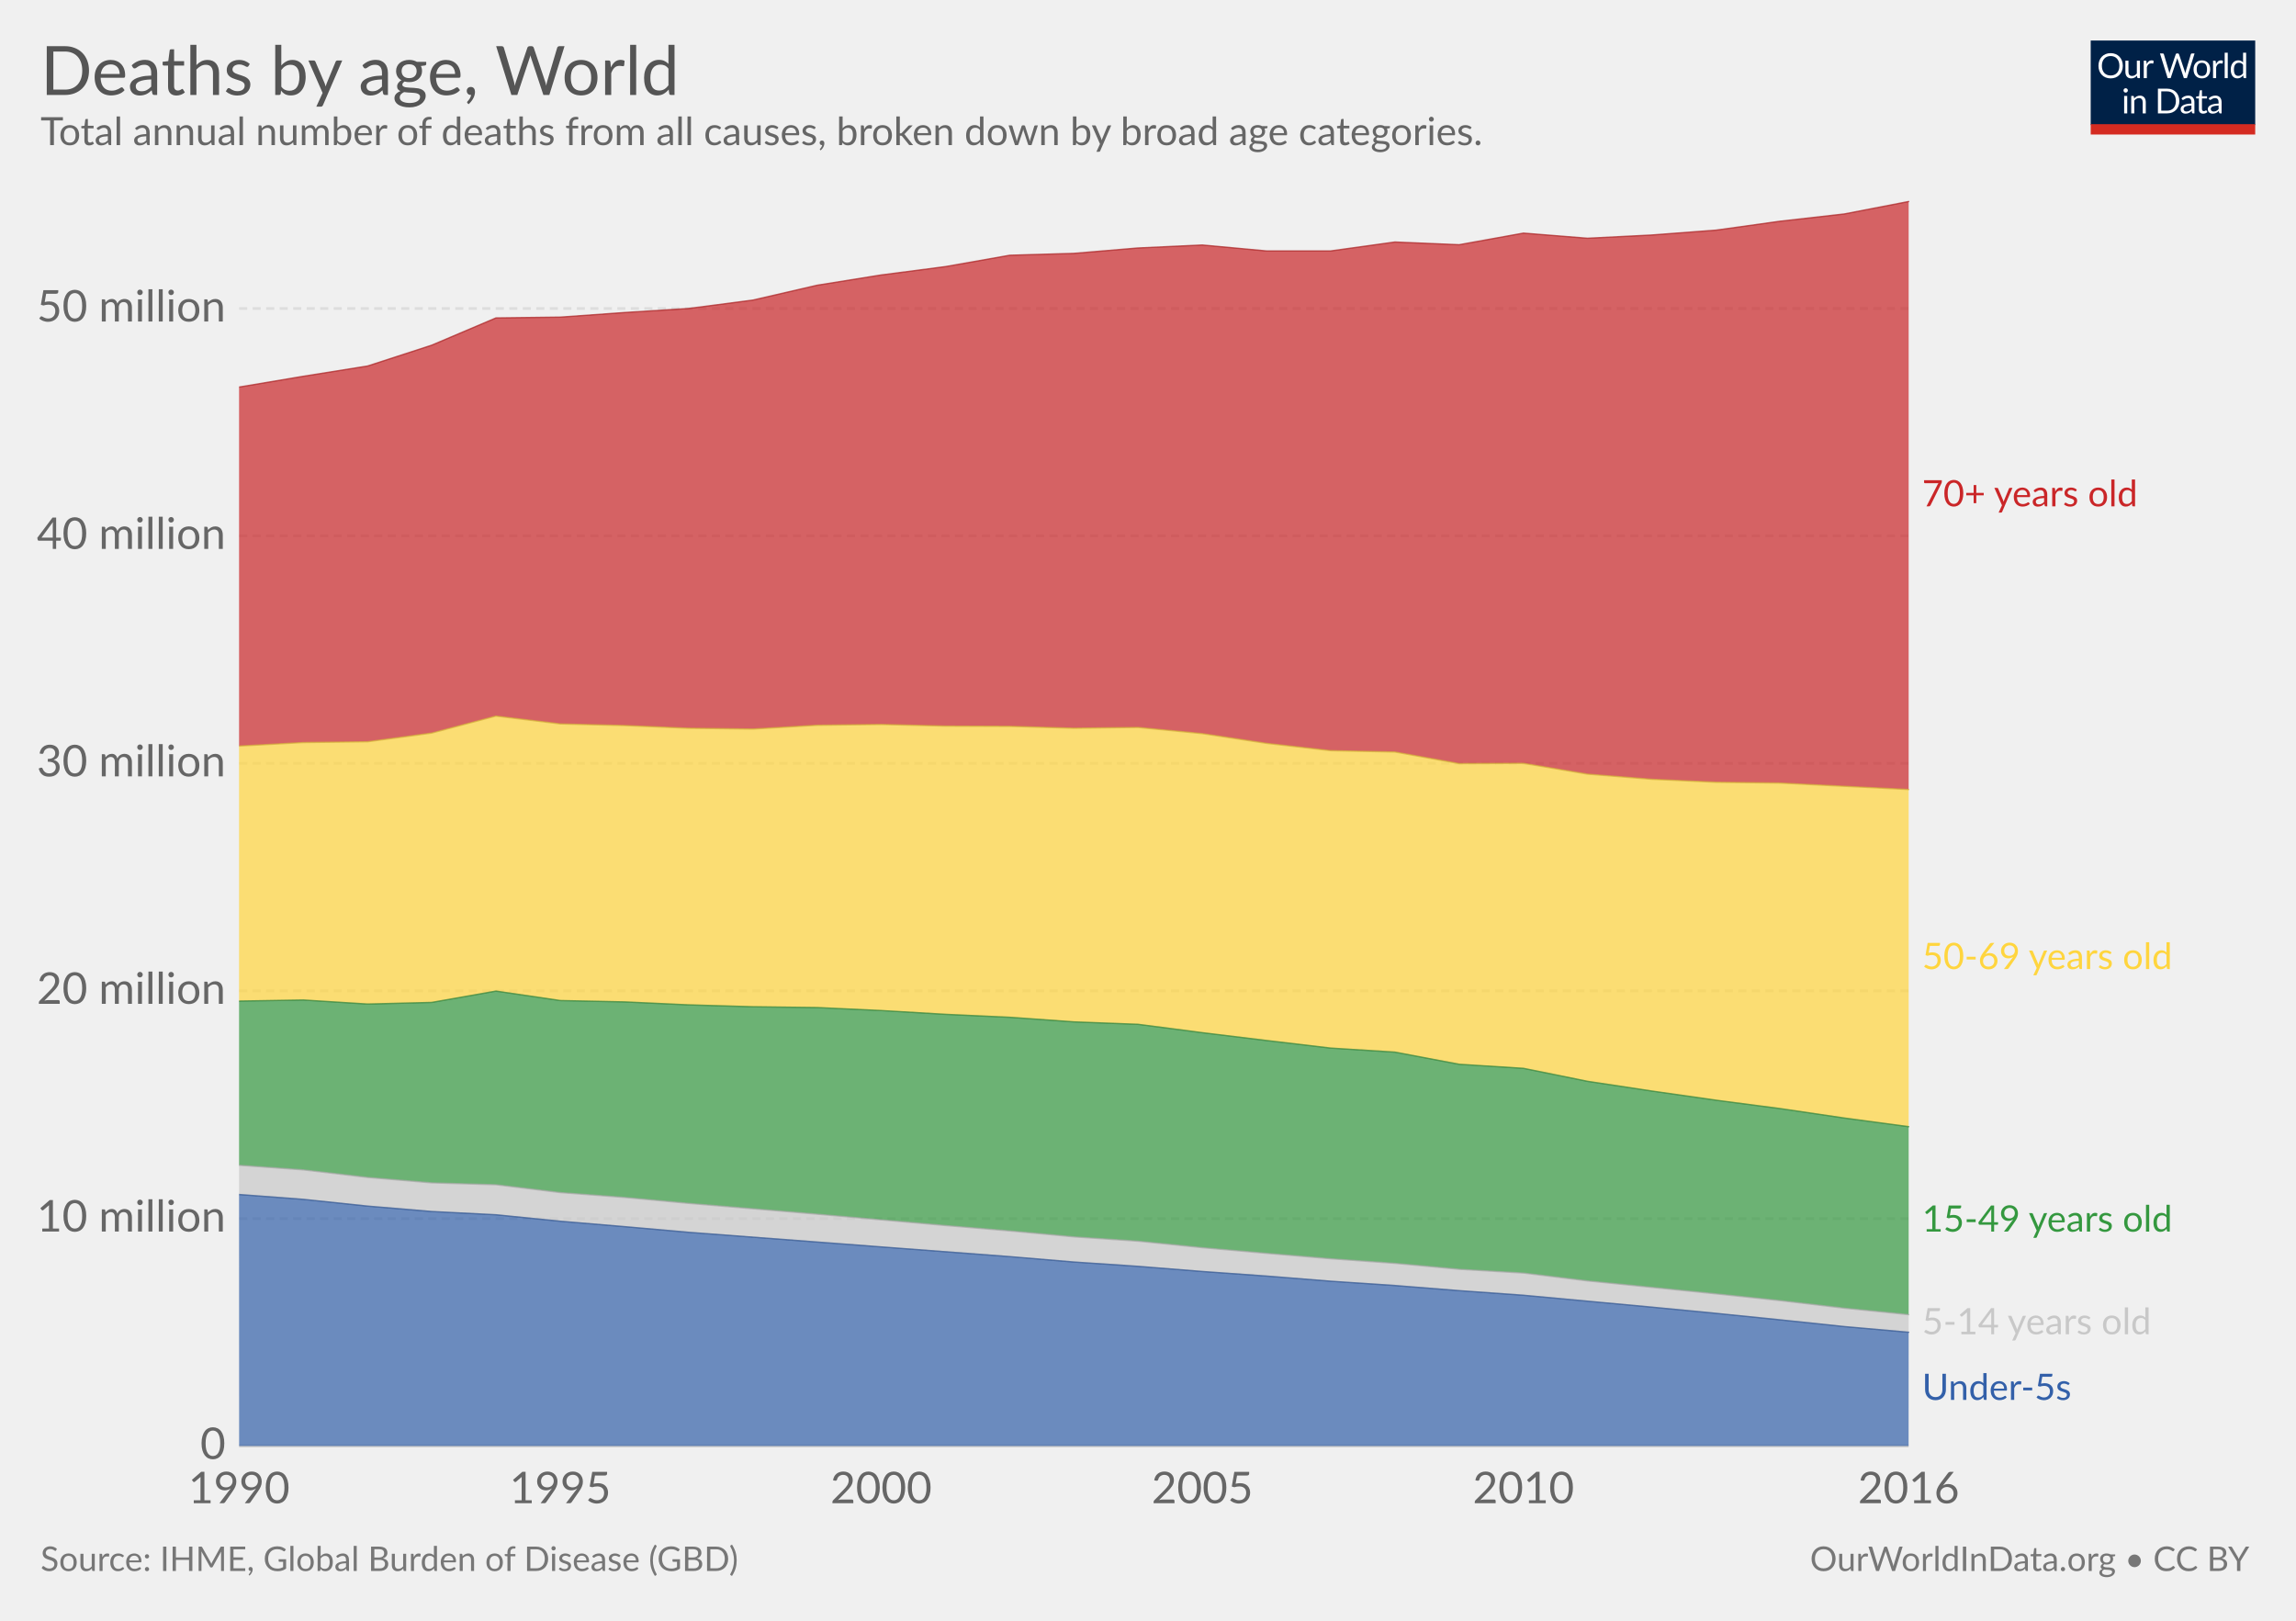
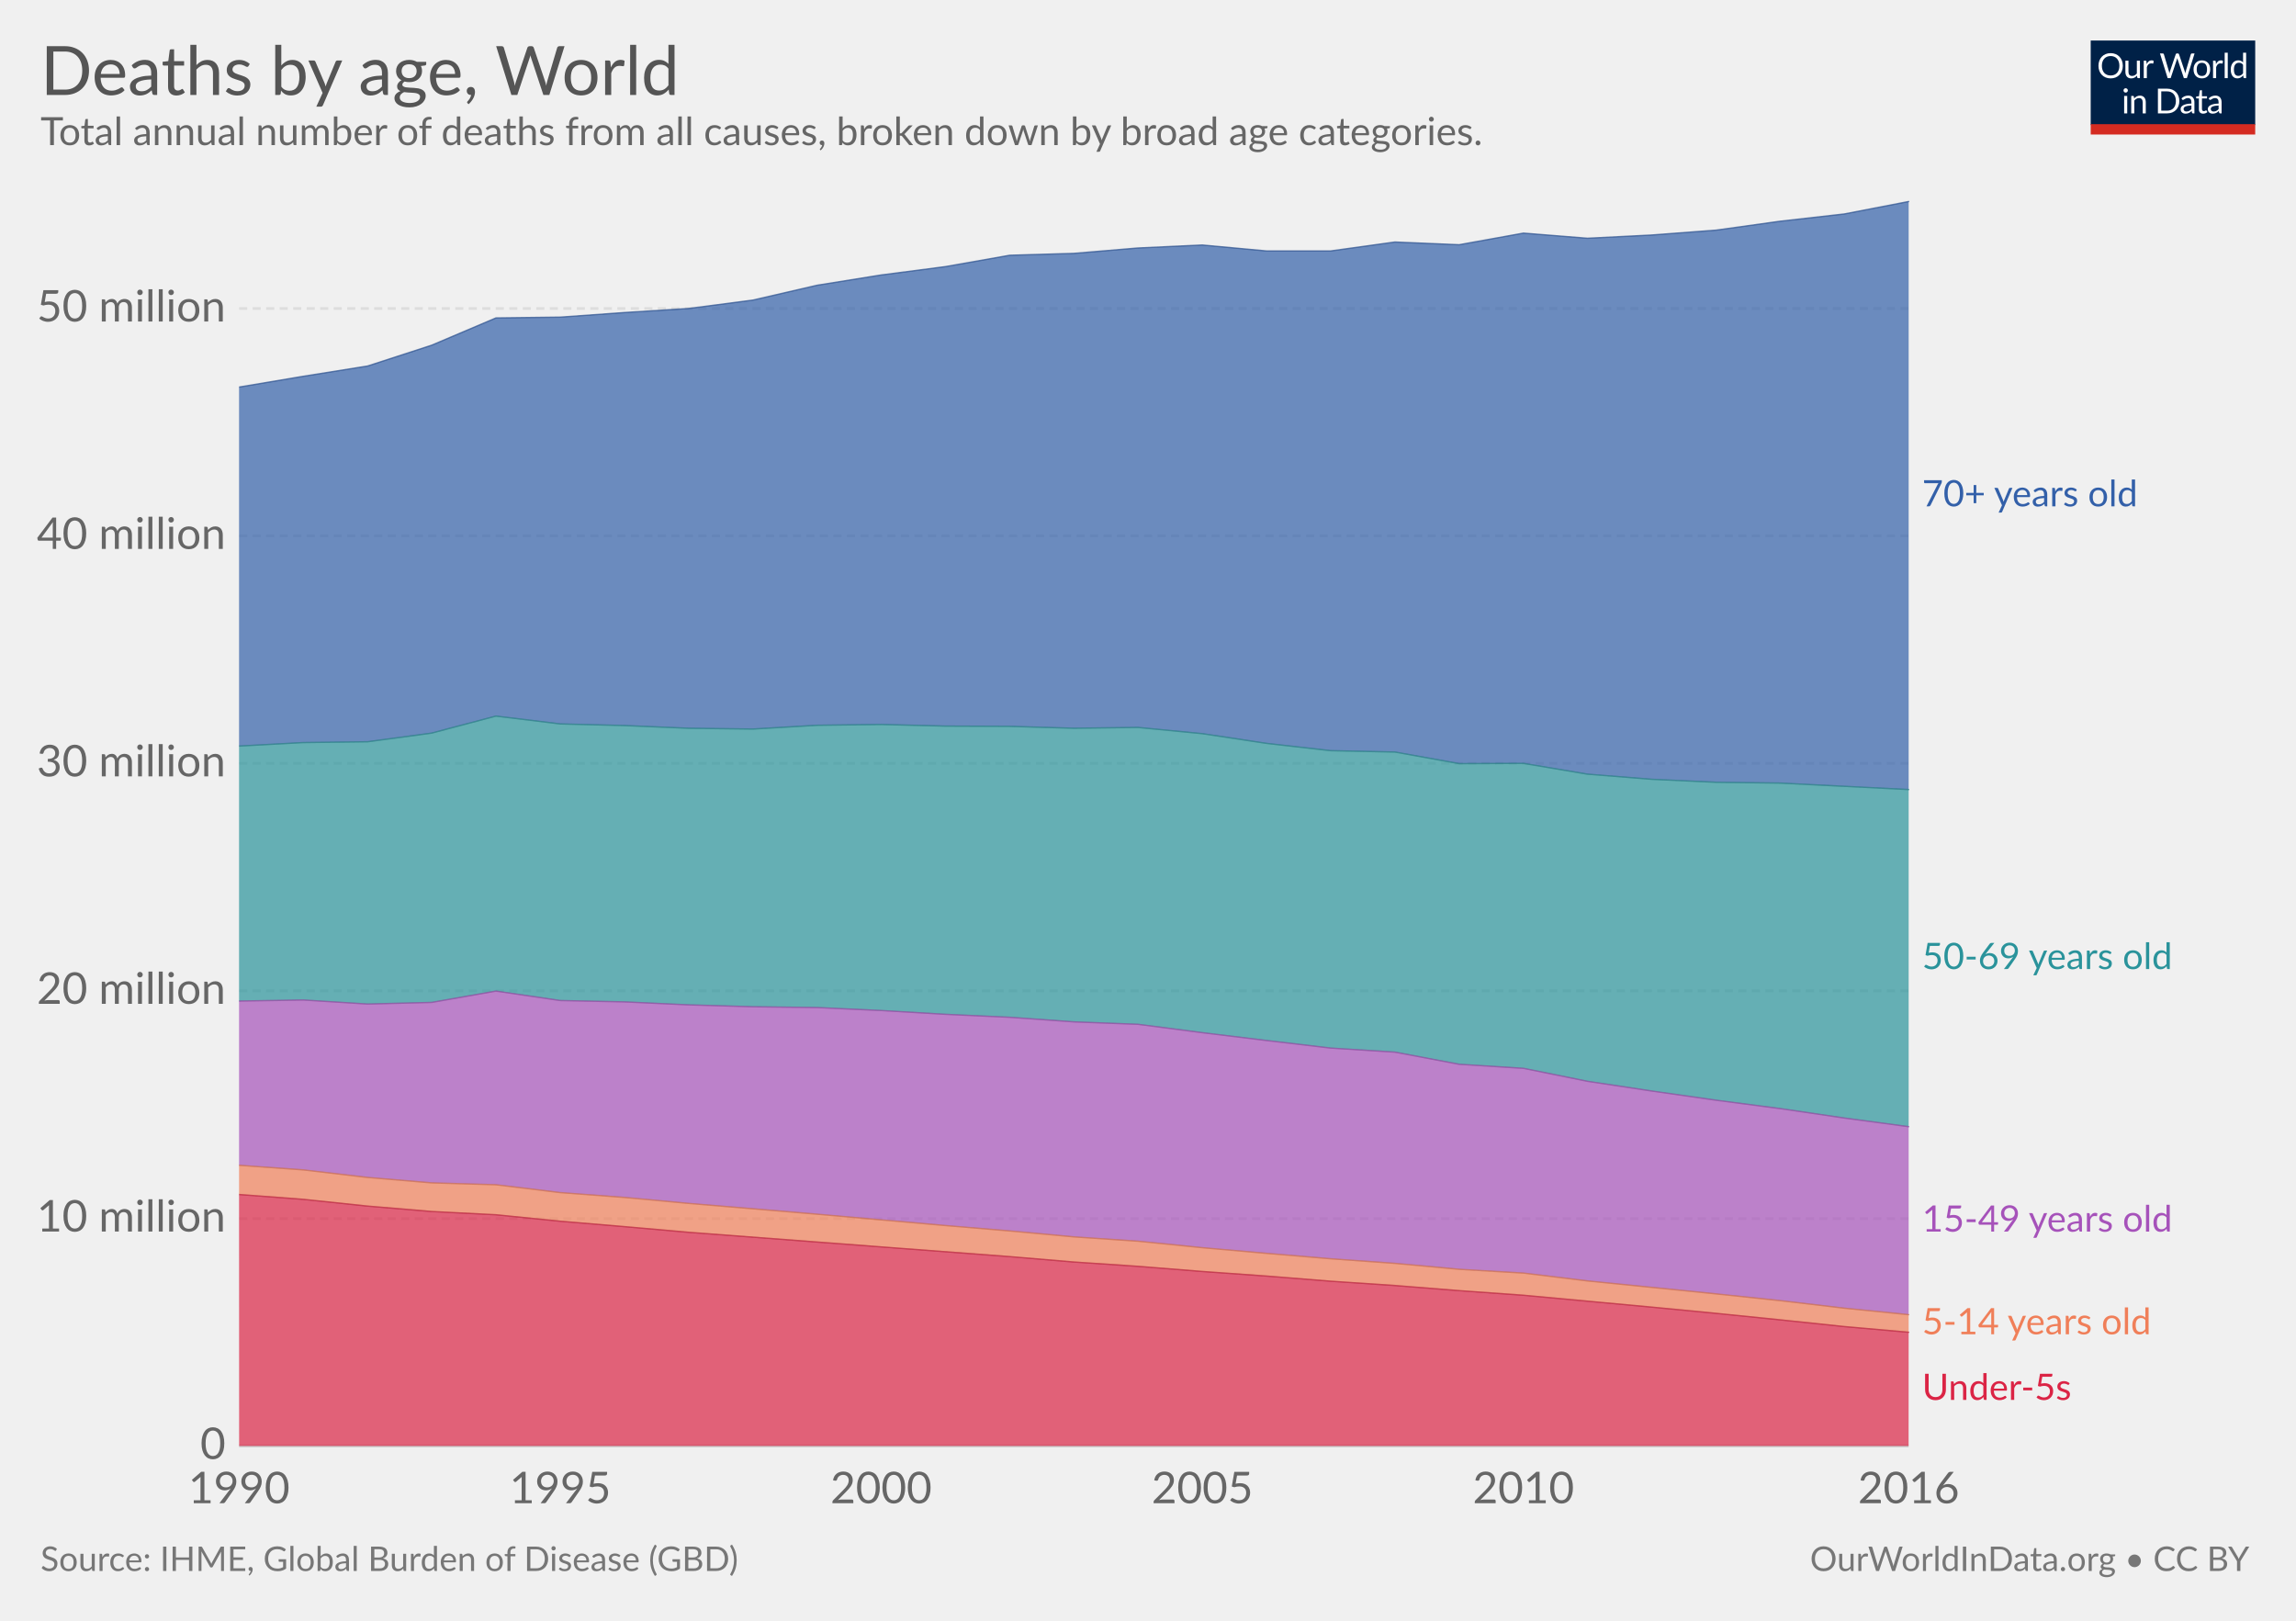
<svg xmlns="http://www.w3.org/2000/svg" version="1.1" style="font-family:Lato, 'Helvetica Neue', Helvetica, Arial, sans-serif;font-size:18px;background-color:white;text-rendering:optimizeLegibility;-webkit-font-smoothing:antialiased" width="850" height="600">
  <g class="HeaderView">
    <g transform="translate(774, 15) scale(0.29)">
      <svg width="210" height="120" viewBox="0 0 210 120" fill="none">
        <g clip-path="url(#clip0)">
          <path d="M0 0H210V107.89H0V0Z" fill="#002147" />
          <path d="M40.979 32.248C40.979 34.609 40.605 36.78 39.857 38.76C39.109 40.725 38.053 42.419 36.689 43.842C35.325 45.265 33.682 46.372 31.761 47.164C29.854 47.941 27.742 48.33 25.425 48.33C23.107 48.33 20.995 47.941 19.089 47.164C17.182 46.372 15.547 45.265 14.183 43.842C12.819 42.419 11.763 40.725 11.015 38.76C10.267 36.78 9.893 34.609 9.893 32.248C9.893 29.887 10.267 27.723 11.015 25.758C11.763 23.778 12.819 22.077 14.183 20.654C15.547 19.217 17.182 18.102 19.089 17.31C20.995 16.518 23.107 16.122 25.425 16.122C27.742 16.122 29.854 16.518 31.761 17.31C33.682 18.102 35.325 19.217 36.689 20.654C38.053 22.077 39.109 23.778 39.857 25.758C40.605 27.723 40.979 29.887 40.979 32.248ZM36.601 32.248C36.601 30.312 36.337 28.574 35.809 27.034C35.281 25.494 34.533 24.196 33.565 23.14C32.597 22.069 31.423 21.248 30.045 20.676C28.666 20.104 27.126 19.818 25.425 19.818C23.738 19.818 22.205 20.104 20.827 20.676C19.448 21.248 18.267 22.069 17.285 23.14C16.317 24.196 15.569 25.494 15.041 27.034C14.513 28.574 14.249 30.312 14.249 32.248C14.249 34.184 14.513 35.922 15.041 37.462C15.569 38.987 16.317 40.285 17.285 41.356C18.267 42.412 19.448 43.226 20.827 43.798C22.205 44.355 23.738 44.634 25.425 44.634C27.126 44.634 28.666 44.355 30.045 43.798C31.423 43.226 32.597 42.412 33.565 41.356C34.533 40.285 35.281 38.987 35.809 37.462C36.337 35.922 36.601 34.184 36.601 32.248ZM62.823 25.714V48H60.491C59.934 48 59.582 47.729 59.435 47.186L59.127 44.788C58.159 45.859 57.074 46.724 55.871 47.384C54.669 48.029 53.29 48.352 51.735 48.352C50.518 48.352 49.44 48.154 48.501 47.758C47.577 47.347 46.8 46.775 46.169 46.042C45.539 45.309 45.062 44.421 44.739 43.38C44.431 42.339 44.277 41.187 44.277 39.926V25.714H48.193V39.926C48.193 41.613 48.575 42.918 49.337 43.842C50.115 44.766 51.295 45.228 52.879 45.228C54.038 45.228 55.116 44.957 56.113 44.414C57.125 43.857 58.057 43.094 58.907 42.126V25.714H62.823ZM71.43 30.18C72.135 28.655 73 27.467 74.027 26.616C75.053 25.751 76.307 25.318 77.789 25.318C78.258 25.318 78.705 25.369 79.131 25.472C79.571 25.575 79.959 25.736 80.297 25.956L80.011 28.882C79.923 29.249 79.703 29.432 79.351 29.432C79.145 29.432 78.845 29.388 78.449 29.3C78.053 29.212 77.605 29.168 77.107 29.168C76.403 29.168 75.772 29.271 75.215 29.476C74.672 29.681 74.181 29.989 73.741 30.4C73.315 30.796 72.927 31.295 72.575 31.896C72.237 32.483 71.929 33.157 71.651 33.92V48H67.713V25.714H69.957C70.382 25.714 70.675 25.795 70.837 25.956C70.998 26.117 71.108 26.396 71.167 26.792L71.43 30.18ZM132.589 16.474L122.755 48H118.927L110.941 23.954C110.867 23.719 110.794 23.47 110.721 23.206C110.662 22.942 110.596 22.663 110.523 22.37C110.449 22.663 110.376 22.942 110.303 23.206C110.23 23.47 110.156 23.719 110.083 23.954L102.053 48H98.225L88.391 16.474H91.933C92.314 16.474 92.629 16.569 92.879 16.76C93.143 16.951 93.311 17.193 93.385 17.486L99.897 39.398C99.999 39.794 100.095 40.219 100.183 40.674C100.285 41.129 100.381 41.613 100.469 42.126C100.571 41.613 100.674 41.129 100.777 40.674C100.894 40.205 101.019 39.779 101.151 39.398L108.565 17.486C108.653 17.237 108.821 17.009 109.071 16.804C109.335 16.584 109.65 16.474 110.017 16.474H111.249C111.63 16.474 111.938 16.569 112.173 16.76C112.407 16.951 112.583 17.193 112.701 17.486L120.093 39.398C120.225 39.779 120.342 40.19 120.445 40.63C120.562 41.07 120.672 41.532 120.775 42.016C120.848 41.532 120.929 41.07 121.017 40.63C121.105 40.19 121.2 39.779 121.303 39.398L127.837 17.486C127.91 17.222 128.072 16.987 128.321 16.782C128.585 16.577 128.9 16.474 129.267 16.474H132.589ZM141.94 25.362C143.568 25.362 145.034 25.633 146.34 26.176C147.645 26.719 148.76 27.489 149.684 28.486C150.608 29.483 151.312 30.693 151.796 32.116C152.294 33.524 152.544 35.101 152.544 36.846C152.544 38.606 152.294 40.19 151.796 41.598C151.312 43.006 150.608 44.209 149.684 45.206C148.76 46.203 147.645 46.973 146.34 47.516C145.034 48.044 143.568 48.308 141.94 48.308C140.297 48.308 138.816 48.044 137.496 47.516C136.19 46.973 135.076 46.203 134.152 45.206C133.228 44.209 132.516 43.006 132.018 41.598C131.534 40.19 131.292 38.606 131.292 36.846C131.292 35.101 131.534 33.524 132.018 32.116C132.516 30.693 133.228 29.483 134.152 28.486C135.076 27.489 136.19 26.719 137.496 26.176C138.816 25.633 140.297 25.362 141.94 25.362ZM141.94 45.25C144.14 45.25 145.782 44.517 146.868 43.05C147.953 41.569 148.496 39.508 148.496 36.868C148.496 34.213 147.953 32.145 146.868 30.664C145.782 29.183 144.14 28.442 141.94 28.442C140.825 28.442 139.85 28.633 139.014 29.014C138.192 29.395 137.503 29.945 136.946 30.664C136.403 31.383 135.992 32.27 135.714 33.326C135.45 34.367 135.318 35.548 135.318 36.868C135.318 39.508 135.86 41.569 136.946 43.05C138.046 44.517 139.71 45.25 141.94 45.25ZM159.908 30.18C160.612 28.655 161.478 27.467 162.504 26.616C163.531 25.751 164.785 25.318 166.266 25.318C166.736 25.318 167.183 25.369 167.608 25.472C168.048 25.575 168.437 25.736 168.774 25.956L168.488 28.882C168.4 29.249 168.18 29.432 167.828 29.432C167.623 29.432 167.322 29.388 166.926 29.3C166.53 29.212 166.083 29.168 165.584 29.168C164.88 29.168 164.25 29.271 163.692 29.476C163.15 29.681 162.658 29.989 162.218 30.4C161.793 30.796 161.404 31.295 161.052 31.896C160.715 32.483 160.407 33.157 160.128 33.92V48H156.19V25.714H158.434C158.86 25.714 159.153 25.795 159.314 25.956C159.476 26.117 159.586 26.396 159.644 26.792L159.908 30.18ZM174.946 15.594V48H171.03V15.594H174.946ZM194.496 31.016C193.763 30.033 192.971 29.351 192.12 28.97C191.269 28.574 190.316 28.376 189.26 28.376C187.192 28.376 185.601 29.117 184.486 30.598C183.371 32.079 182.814 34.191 182.814 36.934C182.814 38.386 182.939 39.633 183.188 40.674C183.437 41.701 183.804 42.551 184.288 43.226C184.772 43.886 185.366 44.37 186.07 44.678C186.774 44.986 187.573 45.14 188.468 45.14C189.759 45.14 190.881 44.847 191.834 44.26C192.802 43.673 193.689 42.845 194.496 41.774V31.016ZM198.412 15.594V48H196.08C195.523 48 195.171 47.729 195.024 47.186L194.672 44.48C193.719 45.624 192.633 46.548 191.416 47.252C190.199 47.956 188.791 48.308 187.192 48.308C185.916 48.308 184.757 48.066 183.716 47.582C182.675 47.083 181.787 46.357 181.054 45.404C180.321 44.451 179.756 43.263 179.36 41.84C178.964 40.417 178.766 38.782 178.766 36.934C178.766 35.291 178.986 33.766 179.426 32.358C179.866 30.935 180.497 29.703 181.318 28.662C182.139 27.621 183.144 26.807 184.332 26.22C185.535 25.619 186.884 25.318 188.38 25.318C189.744 25.318 190.91 25.553 191.878 26.022C192.861 26.477 193.733 27.115 194.496 27.936V15.594H198.412ZM46.614 70.714V93H42.698V70.714H46.614ZM47.45 63.718C47.45 64.099 47.369 64.459 47.208 64.796C47.061 65.119 46.856 65.412 46.592 65.676C46.343 65.925 46.042 66.123 45.69 66.27C45.352 66.417 44.993 66.49 44.612 66.49C44.23 66.49 43.871 66.417 43.534 66.27C43.211 66.123 42.925 65.925 42.676 65.676C42.426 65.412 42.228 65.119 42.082 64.796C41.935 64.459 41.862 64.099 41.862 63.718C41.862 63.337 41.935 62.977 42.082 62.64C42.228 62.288 42.426 61.987 42.676 61.738C42.925 61.474 43.211 61.269 43.534 61.122C43.871 60.975 44.23 60.902 44.612 60.902C44.993 60.902 45.352 60.975 45.69 61.122C46.042 61.269 46.343 61.474 46.592 61.738C46.856 61.987 47.061 62.288 47.208 62.64C47.369 62.977 47.45 63.337 47.45 63.718ZM55.424 73.948C55.908 73.405 56.422 72.914 56.964 72.474C57.507 72.034 58.079 71.66 58.68 71.352C59.296 71.029 59.941 70.787 60.616 70.626C61.306 70.45 62.046 70.362 62.838 70.362C64.055 70.362 65.126 70.567 66.05 70.978C66.989 71.374 67.766 71.946 68.382 72.694C69.013 73.427 69.49 74.315 69.812 75.356C70.135 76.397 70.296 77.549 70.296 78.81V93H66.358V78.81C66.358 77.123 65.969 75.818 65.192 74.894C64.43 73.955 63.264 73.486 61.694 73.486C60.535 73.486 59.45 73.765 58.438 74.322C57.441 74.879 56.517 75.635 55.666 76.588V93H51.728V70.714H54.082C54.639 70.714 54.984 70.985 55.116 71.528L55.424 73.948ZM113.129 77.248C113.129 79.609 112.755 81.758 112.007 83.694C111.259 85.63 110.203 87.287 108.839 88.666C107.475 90.045 105.832 91.115 103.911 91.878C102.004 92.626 99.892 93 97.575 93H85.805V61.474H97.575C99.892 61.474 102.004 61.855 103.911 62.618C105.832 63.366 107.475 64.437 108.839 65.83C110.203 67.209 111.259 68.866 112.007 70.802C112.755 72.738 113.129 74.887 113.129 77.248ZM108.751 77.248C108.751 75.312 108.487 73.581 107.959 72.056C107.431 70.531 106.683 69.24 105.715 68.184C104.747 67.128 103.574 66.321 102.195 65.764C100.816 65.207 99.276 64.928 97.575 64.928H90.073V89.546H97.575C99.276 89.546 100.816 89.267 102.195 88.71C103.574 88.153 104.747 87.353 105.715 86.312C106.683 85.256 107.431 83.965 107.959 82.44C108.487 80.915 108.751 79.184 108.751 77.248ZM128.553 82.968C126.749 83.027 125.209 83.173 123.933 83.408C122.672 83.628 121.638 83.921 120.831 84.288C120.039 84.655 119.46 85.087 119.093 85.586C118.741 86.085 118.565 86.642 118.565 87.258C118.565 87.845 118.661 88.351 118.851 88.776C119.042 89.201 119.299 89.553 119.621 89.832C119.959 90.096 120.347 90.294 120.787 90.426C121.242 90.543 121.726 90.602 122.239 90.602C122.929 90.602 123.559 90.536 124.131 90.404C124.703 90.257 125.239 90.052 125.737 89.788C126.251 89.524 126.735 89.209 127.189 88.842C127.659 88.475 128.113 88.057 128.553 87.588V82.968ZM115.903 73.86C117.135 72.672 118.463 71.785 119.885 71.198C121.308 70.611 122.885 70.318 124.615 70.318C125.862 70.318 126.969 70.523 127.937 70.934C128.905 71.345 129.719 71.917 130.379 72.65C131.039 73.383 131.538 74.271 131.875 75.312C132.213 76.353 132.381 77.497 132.381 78.744V93H130.643C130.262 93 129.969 92.941 129.763 92.824C129.558 92.692 129.397 92.443 129.279 92.076L128.839 89.964C128.253 90.507 127.681 90.991 127.123 91.416C126.566 91.827 125.979 92.179 125.363 92.472C124.747 92.751 124.087 92.963 123.383 93.11C122.694 93.271 121.924 93.352 121.073 93.352C120.208 93.352 119.394 93.235 118.631 93C117.869 92.751 117.201 92.384 116.629 91.9C116.072 91.416 115.625 90.807 115.287 90.074C114.965 89.326 114.803 88.446 114.803 87.434C114.803 86.554 115.045 85.711 115.529 84.904C116.013 84.083 116.798 83.357 117.883 82.726C118.969 82.095 120.384 81.582 122.129 81.186C123.875 80.775 126.016 80.541 128.553 80.482V78.744C128.553 77.013 128.179 75.708 127.431 74.828C126.683 73.933 125.591 73.486 124.153 73.486C123.185 73.486 122.371 73.611 121.711 73.86C121.066 74.095 120.501 74.366 120.017 74.674C119.548 74.967 119.137 75.239 118.785 75.488C118.448 75.723 118.111 75.84 117.773 75.84C117.509 75.84 117.282 75.774 117.091 75.642C116.901 75.495 116.739 75.319 116.607 75.114L115.903 73.86ZM143.568 93.352C141.808 93.352 140.451 92.861 139.498 91.878C138.559 90.895 138.09 89.48 138.09 87.632V73.992H135.406C135.171 73.992 134.973 73.926 134.812 73.794C134.65 73.647 134.57 73.427 134.57 73.134V71.572L138.222 71.11L139.124 64.224C139.168 64.004 139.263 63.828 139.41 63.696C139.571 63.549 139.776 63.476 140.026 63.476H142.006V71.154H148.452V73.992H142.006V87.368C142.006 88.307 142.233 89.003 142.688 89.458C143.142 89.913 143.729 90.14 144.448 90.14C144.858 90.14 145.21 90.089 145.504 89.986C145.812 89.869 146.076 89.744 146.296 89.612C146.516 89.48 146.699 89.363 146.846 89.26C147.007 89.143 147.146 89.084 147.264 89.084C147.469 89.084 147.652 89.209 147.814 89.458L148.958 91.328C148.283 91.959 147.469 92.457 146.516 92.824C145.562 93.176 144.58 93.352 143.568 93.352ZM163.253 82.968C161.449 83.027 159.909 83.173 158.633 83.408C157.372 83.628 156.338 83.921 155.531 84.288C154.739 84.655 154.16 85.087 153.793 85.586C153.441 86.085 153.265 86.642 153.265 87.258C153.265 87.845 153.36 88.351 153.551 88.776C153.742 89.201 153.998 89.553 154.321 89.832C154.658 90.096 155.047 90.294 155.487 90.426C155.942 90.543 156.426 90.602 156.939 90.602C157.628 90.602 158.259 90.536 158.831 90.404C159.403 90.257 159.938 90.052 160.437 89.788C160.95 89.524 161.434 89.209 161.889 88.842C162.358 88.475 162.813 88.057 163.253 87.588V82.968ZM150.603 73.86C151.835 72.672 153.162 71.785 154.585 71.198C156.008 70.611 157.584 70.318 159.315 70.318C160.562 70.318 161.669 70.523 162.637 70.934C163.605 71.345 164.419 71.917 165.079 72.65C165.739 73.383 166.238 74.271 166.575 75.312C166.912 76.353 167.081 77.497 167.081 78.744V93H165.343C164.962 93 164.668 92.941 164.463 92.824C164.258 92.692 164.096 92.443 163.979 92.076L163.539 89.964C162.952 90.507 162.38 90.991 161.823 91.416C161.266 91.827 160.679 92.179 160.063 92.472C159.447 92.751 158.787 92.963 158.083 93.11C157.394 93.271 156.624 93.352 155.773 93.352C154.908 93.352 154.094 93.235 153.331 93C152.568 92.751 151.901 92.384 151.329 91.9C150.772 91.416 150.324 90.807 149.987 90.074C149.664 89.326 149.503 88.446 149.503 87.434C149.503 86.554 149.745 85.711 150.229 84.904C150.713 84.083 151.498 83.357 152.583 82.726C153.668 82.095 155.084 81.582 156.829 81.186C158.574 80.775 160.716 80.541 163.253 80.482V78.744C163.253 77.013 162.879 75.708 162.131 74.828C161.383 73.933 160.29 73.486 158.853 73.486C157.885 73.486 157.071 73.611 156.411 73.86C155.766 74.095 155.201 74.366 154.717 74.674C154.248 74.967 153.837 75.239 153.485 75.488C153.148 75.723 152.81 75.84 152.473 75.84C152.209 75.84 151.982 75.774 151.791 75.642C151.6 75.495 151.439 75.319 151.307 75.114L150.603 73.86Z" fill="white" />
          <rect y="106.789" width="210" height="13.211" fill="#D42B21" />
        </g>
        <defs>
          <clipPath id="clip0">
            <rect width="210" height="120" fill="white" />
          </clipPath>
        </defs>
      </svg>
    </g>
    <a href="https://ourworldindata.org/grapher/number-of-deaths-by-age-group" target="_blank">
      <text font-size="25.20" x="15.0" y="35.2" fill="#555">
        <tspan x="15" y="35.16">Deaths by age, World</tspan>
      </text>
    </a>
    <text font-size="14.40" x="15.0" y="53.7" fill="#666">
      <tspan x="15" y="53.72">Total annual number of deaths from all causes, broken down by broad age categories.</tspan>
    </text>
  </g>
  <g class="StackedArea">
    <defs>
-       <clipPath id="boundsClip-10">
+       <clipPath id="boundsClip-14">
        <rect x="88.526" y="0" width="820" height="963.8" />
      </clipPath>
    </defs>
    <g class="AxisBoxView">
      <g class="HorizontalAxis">
        <text x="88.5" y="556.5" fill="#666" text-anchor="middle" font-size="16.2">1990</text>
        <text x="207.4" y="556.5" fill="#666" text-anchor="middle" font-size="16.2">1995</text>
        <text x="326.2" y="556.5" fill="#666" text-anchor="middle" font-size="16.2">2000</text>
        <text x="445.1" y="556.5" fill="#666" text-anchor="middle" font-size="16.2">2005</text>
        <text x="564" y="556.5" fill="#666" text-anchor="middle" font-size="16.2">2010</text>
        <text x="706.6" y="556.5" fill="#666" text-anchor="middle" font-size="16.2">2016</text>
      </g>
      <g class="VerticalAxis">
        <text x="83.53" y="535.3" fill="#666" dominant-baseline="middle" text-anchor="end" font-size="16.2">0</text>
        <text x="83.53" y="451.1" fill="#666" dominant-baseline="middle" text-anchor="end" font-size="16.2">10 million</text>
        <text x="83.53" y="366.8" fill="#666" dominant-baseline="middle" text-anchor="end" font-size="16.2">20 million</text>
        <text x="83.53" y="282.6" fill="#666" dominant-baseline="middle" text-anchor="end" font-size="16.2">30 million</text>
        <text x="83.53" y="198.4" fill="#666" dominant-baseline="middle" text-anchor="end" font-size="16.2">40 million</text>
        <text x="83.53" y="114.2" fill="#666" dominant-baseline="middle" text-anchor="end" font-size="16.2">50 million</text>
      </g>
      <g class="AxisGridLines">
        <line x1="88.53" y1="535.3" x2="706.58" y2="535.3" stroke="#ccc" />
        <line x1="88.53" y1="451.1" x2="706.58" y2="451.1" stroke="#ddd" stroke-dasharray="3,2" />
        <line x1="88.53" y1="366.8" x2="706.58" y2="366.8" stroke="#ddd" stroke-dasharray="3,2" />
        <line x1="88.53" y1="282.6" x2="706.58" y2="282.6" stroke="#ddd" stroke-dasharray="3,2" />
        <line x1="88.53" y1="198.4" x2="706.58" y2="198.4" stroke="#ddd" stroke-dasharray="3,2" />
        <line x1="88.53" y1="114.2" x2="706.58" y2="114.2" stroke="#ddd" stroke-dasharray="3,2" />
      </g>
    </g>
-     <g clip-path="url(#boundsClip-10)">
+     <g clip-path="url(#boundsClip-14)">
      <g class="HeightedLegend">
        <g class="legendMark">
          <rect x="706.58" y="176.65" width="116.675" height="13.5" fill="#fff" opacity="0" />
-           <text font-size="13.50" x="711.6" y="187.5" fill="#ca2628">
+           <text font-size="13.50" x="711.6" y="187.5" fill="#3360a9">
            <tspan x="711.58" y="187.45">70+ years old</tspan>
          </text>
        </g>
        <g class="legendMark">
          <rect x="706.58" y="347.95" width="128.42" height="13.5" fill="#fff" opacity="0" />
-           <text font-size="13.50" x="711.6" y="358.8" fill="#ffd53e">
+           <text font-size="13.50" x="711.6" y="358.8" fill="#2a939b">
            <tspan x="711.58" y="358.75">50-69 years old</tspan>
          </text>
        </g>
        <g class="legendMark">
          <rect x="706.58" y="445.15" width="128.42" height="13.5" fill="#fff" opacity="0" />
-           <text font-size="13.50" x="711.6" y="455.9" fill="#34983f">
+           <text font-size="13.50" x="711.6" y="455.9" fill="#a652ba">
            <tspan x="711.58" y="455.95">15-49 years old</tspan>
          </text>
        </g>
        <g class="legendMark">
          <rect x="706.58" y="483.15" width="120.86" height="13.5" fill="#fff" opacity="0" />
-           <text font-size="13.50" x="711.6" y="493.9" fill="#c8c8c8">
+           <text font-size="13.50" x="711.6" y="493.9" fill="#f07f59">
            <tspan x="711.58" y="493.95">5-14 years old</tspan>
          </text>
        </g>
        <g class="legendMark">
          <rect x="706.58" y="507.45" width="90.62" height="13.5" fill="#fff" opacity="0" />
-           <text font-size="13.50" x="711.6" y="518.3" fill="#3360a9">
+           <text font-size="13.50" x="711.6" y="518.3" fill="#db2445">
            <tspan x="711.58" y="518.25">Under-5s</tspan>
          </text>
        </g>
      </g>
      <g class="Areas">
        <rect x="88.526" y="74.6" width="618.054" height="460.7" opacity="0" fill="rgba(255,255,255,0)" />
-         <path class="World_0-area" stroke-linecap="round" d="M88.5 442.2L112.3 444L136.1 446.5L159.8 448.5L183.6 449.7L207.4 452.1L231.2 454.1L254.9 456.2L278.7 458L302.5 459.8L326.2 461.6L350 463.4L373.8 465.2L397.6 467.2L421.3 468.8L445.1 470.7L468.9 472.4L492.6 474.3L516.4 475.9L540.2 477.8L564 479.5L587.7 481.7L611.5 483.9L635.3 486.2L659 488.6L682.8 491.1L706.6 493.2L706.58 535.3L88.526 535.3" fill="#3360a9" fill-opacity="0.7" />
-         <path class="World_3-area" stroke-linecap="round" d="M88.5 431.4L112.3 433.1L136.1 435.9L159.8 437.9L183.6 438.6L207.4 441.5L231.2 443.3L254.9 445.5L278.7 447.5L302.5 449.5L326.2 451.6L350 453.7L373.8 455.7L397.6 457.9L421.3 459.5L445.1 461.9L468.9 464L492.6 466L516.4 467.7L540.2 469.9L564 471.3L587.7 474.2L611.5 476.6L635.3 479L659 481.5L682.8 484.3L706.6 486.7L706.6 493.2L682.8 491.1L659 488.6L635.3 486.2L611.5 483.9L587.7 481.7L564 479.5L540.2 477.8L516.4 475.9L492.6 474.3L468.9 472.4L445.1 470.7L421.3 468.8L397.6 467.2L373.8 465.2L350 463.4L326.2 461.6L302.5 459.8L278.7 458L254.9 456.2L231.2 454.1L207.4 452.1L183.6 449.7L159.8 448.5L136.1 446.5L112.3 444L88.5 442.2" fill="#c8c8c8" fill-opacity="0.7" />
-         <path class="World_4-area" stroke-linecap="round" d="M88.5 370.6L112.3 370.2L136.1 371.7L159.8 371.1L183.6 366.9L207.4 370.4L231.2 370.9L254.9 372L278.7 372.7L302.5 373L326.2 374.1L350 375.5L373.8 376.6L397.6 378.3L421.3 379.2L445.1 382.3L468.9 385.2L492.6 388L516.4 389.5L540.2 394L564 395.5L587.7 400.3L611.5 403.9L635.3 407.3L659 410.4L682.8 413.9L706.6 417.1L706.6 486.7L682.8 484.3L659 481.5L635.3 479L611.5 476.6L587.7 474.2L564 471.3L540.2 469.9L516.4 467.7L492.6 466L468.9 464L445.1 461.9L421.3 459.5L397.6 457.9L373.8 455.7L350 453.7L326.2 451.6L302.5 449.5L278.7 447.5L254.9 445.5L231.2 443.3L207.4 441.5L183.6 438.6L159.8 437.9L136.1 435.9L112.3 433.1L88.5 431.4" fill="#34983f" fill-opacity="0.7" />
-         <path class="World_2-area" stroke-linecap="round" d="M88.5 276.2L112.3 274.9L136.1 274.6L159.8 271.4L183.6 265.1L207.4 268L231.2 268.6L254.9 269.6L278.7 269.9L302.5 268.5L326.2 268.2L350 268.8L373.8 268.9L397.6 269.6L421.3 269.3L445.1 271.6L468.9 275.2L492.6 277.9L516.4 278.4L540.2 282.7L564 282.6L587.7 286.6L611.5 288.5L635.3 289.6L659 289.9L682.8 291.1L706.6 292.3L706.6 417.1L682.8 413.9L659 410.4L635.3 407.3L611.5 403.9L587.7 400.3L564 395.5L540.2 394L516.4 389.5L492.6 388L468.9 385.2L445.1 382.3L421.3 379.2L397.6 378.3L373.8 376.6L350 375.5L326.2 374.1L302.5 373L278.7 372.7L254.9 372L231.2 370.9L207.4 370.4L183.6 366.9L159.8 371.1L136.1 371.7L112.3 370.2L88.5 370.6" fill="#ffd53e" fill-opacity="0.7" />
-         <path class="World_1-area" stroke-linecap="round" d="M88.5 143.3L112.3 139.3L136.1 135.5L159.8 127.8L183.6 117.7L207.4 117.4L231.2 115.7L254.9 114.2L278.7 111.1L302.5 105.6L326.2 101.8L350 98.7L373.8 94.5L397.6 93.8L421.3 91.8L445.1 90.7L468.9 92.9L492.6 92.9L516.4 89.6L540.2 90.6L564 86.3L587.7 88.2L611.5 87L635.3 85.2L659 81.9L682.8 79.2L706.6 74.6L706.6 292.3L682.8 291.1L659 289.9L635.3 289.6L611.5 288.5L587.7 286.6L564 282.6L540.2 282.7L516.4 278.4L492.6 277.9L468.9 275.2L445.1 271.6L421.3 269.3L397.6 269.6L373.8 268.9L350 268.8L326.2 268.2L302.5 268.5L278.7 269.9L254.9 269.6L231.2 268.6L207.4 268L183.6 265.1L159.8 271.4L136.1 274.6L112.3 274.9L88.5 276.2" fill="#ca2628" fill-opacity="0.7" />
-         <path class="World_0-border" stroke-linecap="round" d="M88.5 442.2L112.3 444L136.1 446.5L159.8 448.5L183.6 449.7L207.4 452.1L231.2 454.1L254.9 456.2L278.7 458L302.5 459.8L326.2 461.6L350 463.4L373.8 465.2L397.6 467.2L421.3 468.8L445.1 470.7L468.9 472.4L492.6 474.3L516.4 475.9L540.2 477.8L564 479.5L587.7 481.7L611.5 483.9L635.3 486.2L659 488.6L682.8 491.1L706.6 493.2" stroke="rgb(43, 80, 141)" stroke-opacity="0.7" stroke-width="0.5" fill="none" />
-         <path class="World_3-border" stroke-linecap="round" d="M88.5 431.4L112.3 433.1L136.1 435.9L159.8 437.9L183.6 438.6L207.4 441.5L231.2 443.3L254.9 445.5L278.7 447.5L302.5 449.5L326.2 451.6L350 453.7L373.8 455.7L397.6 457.9L421.3 459.5L445.1 461.9L468.9 464L492.6 466L516.4 467.7L540.2 469.9L564 471.3L587.7 474.2L611.5 476.6L635.3 479L659 481.5L682.8 484.3L706.6 486.7" stroke="rgb(167, 167, 167)" stroke-opacity="0.7" stroke-width="0.5" fill="none" />
-         <path class="World_4-border" stroke-linecap="round" d="M88.5 370.6L112.3 370.2L136.1 371.7L159.8 371.1L183.6 366.9L207.4 370.4L231.2 370.9L254.9 372L278.7 372.7L302.5 373L326.2 374.1L350 375.5L373.8 376.6L397.6 378.3L421.3 379.2L445.1 382.3L468.9 385.2L492.6 388L516.4 389.5L540.2 394L564 395.5L587.7 400.3L611.5 403.9L635.3 407.3L659 410.4L682.8 413.9L706.6 417.1" stroke="rgb(44, 127, 53)" stroke-opacity="0.7" stroke-width="0.5" fill="none" />
-         <path class="World_2-border" stroke-linecap="round" d="M88.5 276.2L112.3 274.9L136.1 274.6L159.8 271.4L183.6 265.1L207.4 268L231.2 268.6L254.9 269.6L278.7 269.9L302.5 268.5L326.2 268.2L350 268.8L373.8 268.9L397.6 269.6L421.3 269.3L445.1 271.6L468.9 275.2L492.6 277.9L516.4 278.4L540.2 282.7L564 282.6L587.7 286.6L611.5 288.5L635.3 289.6L659 289.9L682.8 291.1L706.6 292.3" stroke="rgb(213, 178, 52)" stroke-opacity="0.7" stroke-width="0.5" fill="none" />
-         <path class="World_1-border" stroke-linecap="round" d="M88.5 143.3L112.3 139.3L136.1 135.5L159.8 127.8L183.6 117.7L207.4 117.4L231.2 115.7L254.9 114.2L278.7 111.1L302.5 105.6L326.2 101.8L350 98.7L373.8 94.5L397.6 93.8L421.3 91.8L445.1 90.7L468.9 92.9L492.6 92.9L516.4 89.6L540.2 90.6L564 86.3L587.7 88.2L611.5 87L635.3 85.2L659 81.9L682.8 79.2L706.6 74.6" stroke="rgb(169, 32, 33)" stroke-opacity="0.7" stroke-width="0.5" fill="none" />
+         <path class="World_0-area" stroke-linecap="round" d="M88.5 442.2L112.3 444L136.1 446.5L159.8 448.5L183.6 449.7L207.4 452.1L231.2 454.1L254.9 456.2L278.7 458L302.5 459.8L326.2 461.6L350 463.4L373.8 465.2L397.6 467.2L421.3 468.8L445.1 470.7L468.9 472.4L492.6 474.3L516.4 475.9L540.2 477.8L564 479.5L587.7 481.7L611.5 483.9L635.3 486.2L659 488.6L682.8 491.1L706.6 493.2L706.58 535.3L88.526 535.3" fill="#db2445" fill-opacity="0.7" />
+         <path class="World_3-area" stroke-linecap="round" d="M88.5 431.4L112.3 433.1L136.1 435.9L159.8 437.9L183.6 438.6L207.4 441.5L231.2 443.3L254.9 445.5L278.7 447.5L302.5 449.5L326.2 451.6L350 453.7L373.8 455.7L397.6 457.9L421.3 459.5L445.1 461.9L468.9 464L492.6 466L516.4 467.7L540.2 469.9L564 471.3L587.7 474.2L611.5 476.6L635.3 479L659 481.5L682.8 484.3L706.6 486.7L706.6 493.2L682.8 491.1L659 488.6L635.3 486.2L611.5 483.9L587.7 481.7L564 479.5L540.2 477.8L516.4 475.9L492.6 474.3L468.9 472.4L445.1 470.7L421.3 468.8L397.6 467.2L373.8 465.2L350 463.4L326.2 461.6L302.5 459.8L278.7 458L254.9 456.2L231.2 454.1L207.4 452.1L183.6 449.7L159.8 448.5L136.1 446.5L112.3 444L88.5 442.2" fill="#f07f59" fill-opacity="0.7" />
+         <path class="World_4-area" stroke-linecap="round" d="M88.5 370.6L112.3 370.2L136.1 371.7L159.8 371.1L183.6 366.9L207.4 370.4L231.2 370.9L254.9 372L278.7 372.7L302.5 373L326.2 374.1L350 375.5L373.8 376.6L397.6 378.3L421.3 379.2L445.1 382.3L468.9 385.2L492.6 388L516.4 389.5L540.2 394L564 395.5L587.7 400.3L611.5 403.9L635.3 407.3L659 410.4L682.8 413.9L706.6 417.1L706.6 486.7L682.8 484.3L659 481.5L635.3 479L611.5 476.6L587.7 474.2L564 471.3L540.2 469.9L516.4 467.7L492.6 466L468.9 464L445.1 461.9L421.3 459.5L397.6 457.9L373.8 455.7L350 453.7L326.2 451.6L302.5 449.5L278.7 447.5L254.9 445.5L231.2 443.3L207.4 441.5L183.6 438.6L159.8 437.9L136.1 435.9L112.3 433.1L88.5 431.4" fill="#a652ba" fill-opacity="0.7" />
+         <path class="World_2-area" stroke-linecap="round" d="M88.5 276.2L112.3 274.9L136.1 274.6L159.8 271.4L183.6 265.1L207.4 268L231.2 268.6L254.9 269.6L278.7 269.9L302.5 268.5L326.2 268.2L350 268.8L373.8 268.9L397.6 269.6L421.3 269.3L445.1 271.6L468.9 275.2L492.6 277.9L516.4 278.4L540.2 282.7L564 282.6L587.7 286.6L611.5 288.5L635.3 289.6L659 289.9L682.8 291.1L706.6 292.3L706.6 417.1L682.8 413.9L659 410.4L635.3 407.3L611.5 403.9L587.7 400.3L564 395.5L540.2 394L516.4 389.5L492.6 388L468.9 385.2L445.1 382.3L421.3 379.2L397.6 378.3L373.8 376.6L350 375.5L326.2 374.1L302.5 373L278.7 372.7L254.9 372L231.2 370.9L207.4 370.4L183.6 366.9L159.8 371.1L136.1 371.7L112.3 370.2L88.5 370.6" fill="#2a939b" fill-opacity="0.7" />
+         <path class="World_1-area" stroke-linecap="round" d="M88.5 143.3L112.3 139.3L136.1 135.5L159.8 127.8L183.6 117.7L207.4 117.4L231.2 115.7L254.9 114.2L278.7 111.1L302.5 105.6L326.2 101.8L350 98.7L373.8 94.5L397.6 93.8L421.3 91.8L445.1 90.7L468.9 92.9L492.6 92.9L516.4 89.6L540.2 90.6L564 86.3L587.7 88.2L611.5 87L635.3 85.2L659 81.9L682.8 79.2L706.6 74.6L706.6 292.3L682.8 291.1L659 289.9L635.3 289.6L611.5 288.5L587.7 286.6L564 282.6L540.2 282.7L516.4 278.4L492.6 277.9L468.9 275.2L445.1 271.6L421.3 269.3L397.6 269.6L373.8 268.9L350 268.8L326.2 268.2L302.5 268.5L278.7 269.9L254.9 269.6L231.2 268.6L207.4 268L183.6 265.1L159.8 271.4L136.1 274.6L112.3 274.9L88.5 276.2" fill="#3360a9" fill-opacity="0.7" />
+         <path class="World_0-border" stroke-linecap="round" d="M88.5 442.2L112.3 444L136.1 446.5L159.8 448.5L183.6 449.7L207.4 452.1L231.2 454.1L254.9 456.2L278.7 458L302.5 459.8L326.2 461.6L350 463.4L373.8 465.2L397.6 467.2L421.3 468.8L445.1 470.7L468.9 472.4L492.6 474.3L516.4 475.9L540.2 477.8L564 479.5L587.7 481.7L611.5 483.9L635.3 486.2L659 488.6L682.8 491.1L706.6 493.2" stroke="rgb(183, 30, 58)" stroke-opacity="0.7" stroke-width="0.5" fill="none" />
+         <path class="World_3-border" stroke-linecap="round" d="M88.5 431.4L112.3 433.1L136.1 435.9L159.8 437.9L183.6 438.6L207.4 441.5L231.2 443.3L254.9 445.5L278.7 447.5L302.5 449.5L326.2 451.6L350 453.7L373.8 455.7L397.6 457.9L421.3 459.5L445.1 461.9L468.9 464L492.6 466L516.4 467.7L540.2 469.9L564 471.3L587.7 474.2L611.5 476.6L635.3 479L659 481.5L682.8 484.3L706.6 486.7" stroke="rgb(201, 106, 74)" stroke-opacity="0.7" stroke-width="0.5" fill="none" />
+         <path class="World_4-border" stroke-linecap="round" d="M88.5 370.6L112.3 370.2L136.1 371.7L159.8 371.1L183.6 366.9L207.4 370.4L231.2 370.9L254.9 372L278.7 372.7L302.5 373L326.2 374.1L350 375.5L373.8 376.6L397.6 378.3L421.3 379.2L445.1 382.3L468.9 385.2L492.6 388L516.4 389.5L540.2 394L564 395.5L587.7 400.3L611.5 403.9L635.3 407.3L659 410.4L682.8 413.9L706.6 417.1" stroke="rgb(139, 69, 156)" stroke-opacity="0.7" stroke-width="0.5" fill="none" />
+         <path class="World_2-border" stroke-linecap="round" d="M88.5 276.2L112.3 274.9L136.1 274.6L159.8 271.4L183.6 265.1L207.4 268L231.2 268.6L254.9 269.6L278.7 269.9L302.5 268.5L326.2 268.2L350 268.8L373.8 268.9L397.6 269.6L421.3 269.3L445.1 271.6L468.9 275.2L492.6 277.9L516.4 278.4L540.2 282.7L564 282.6L587.7 286.6L611.5 288.5L635.3 289.6L659 289.9L682.8 291.1L706.6 292.3" stroke="rgb(35, 123, 130)" stroke-opacity="0.7" stroke-width="0.5" fill="none" />
+         <path class="World_1-border" stroke-linecap="round" d="M88.5 143.3L112.3 139.3L136.1 135.5L159.8 127.8L183.6 117.7L207.4 117.4L231.2 115.7L254.9 114.2L278.7 111.1L302.5 105.6L326.2 101.8L350 98.7L373.8 94.5L397.6 93.8L421.3 91.8L445.1 90.7L468.9 92.9L492.6 92.9L516.4 89.6L540.2 90.6L564 86.3L587.7 88.2L611.5 87L635.3 85.2L659 81.9L682.8 79.2L706.6 74.6" stroke="rgb(43, 80, 141)" stroke-opacity="0.7" stroke-width="0.5" fill="none" />
      </g>
    </g>
  </g>
  <g class="SourcesFooter" style="fill:#777">
    <g class="clickable" style="fill:#777">
      <text font-size="12.60" x="15.0" y="581.6">
        <tspan x="15" y="581.58">Source: IHME, Global Burden of Disease (GBD)</tspan>
      </text>
    </g>
    <text font-size="12.60" x="670.1" y="581.6">
      <tspan x="670.066" y="581.58">
        <a target="_blank" style="fill: #777;" href="https://ourworldindata.org">OurWorldInData.org</a> • <a style="fill: #777;" class="cclogo" href="http://creativecommons.org/licenses/by/4.0/deed.en_US" target="_blank">CC BY</a>
      </tspan>
    </text>
  </g>
</svg>
